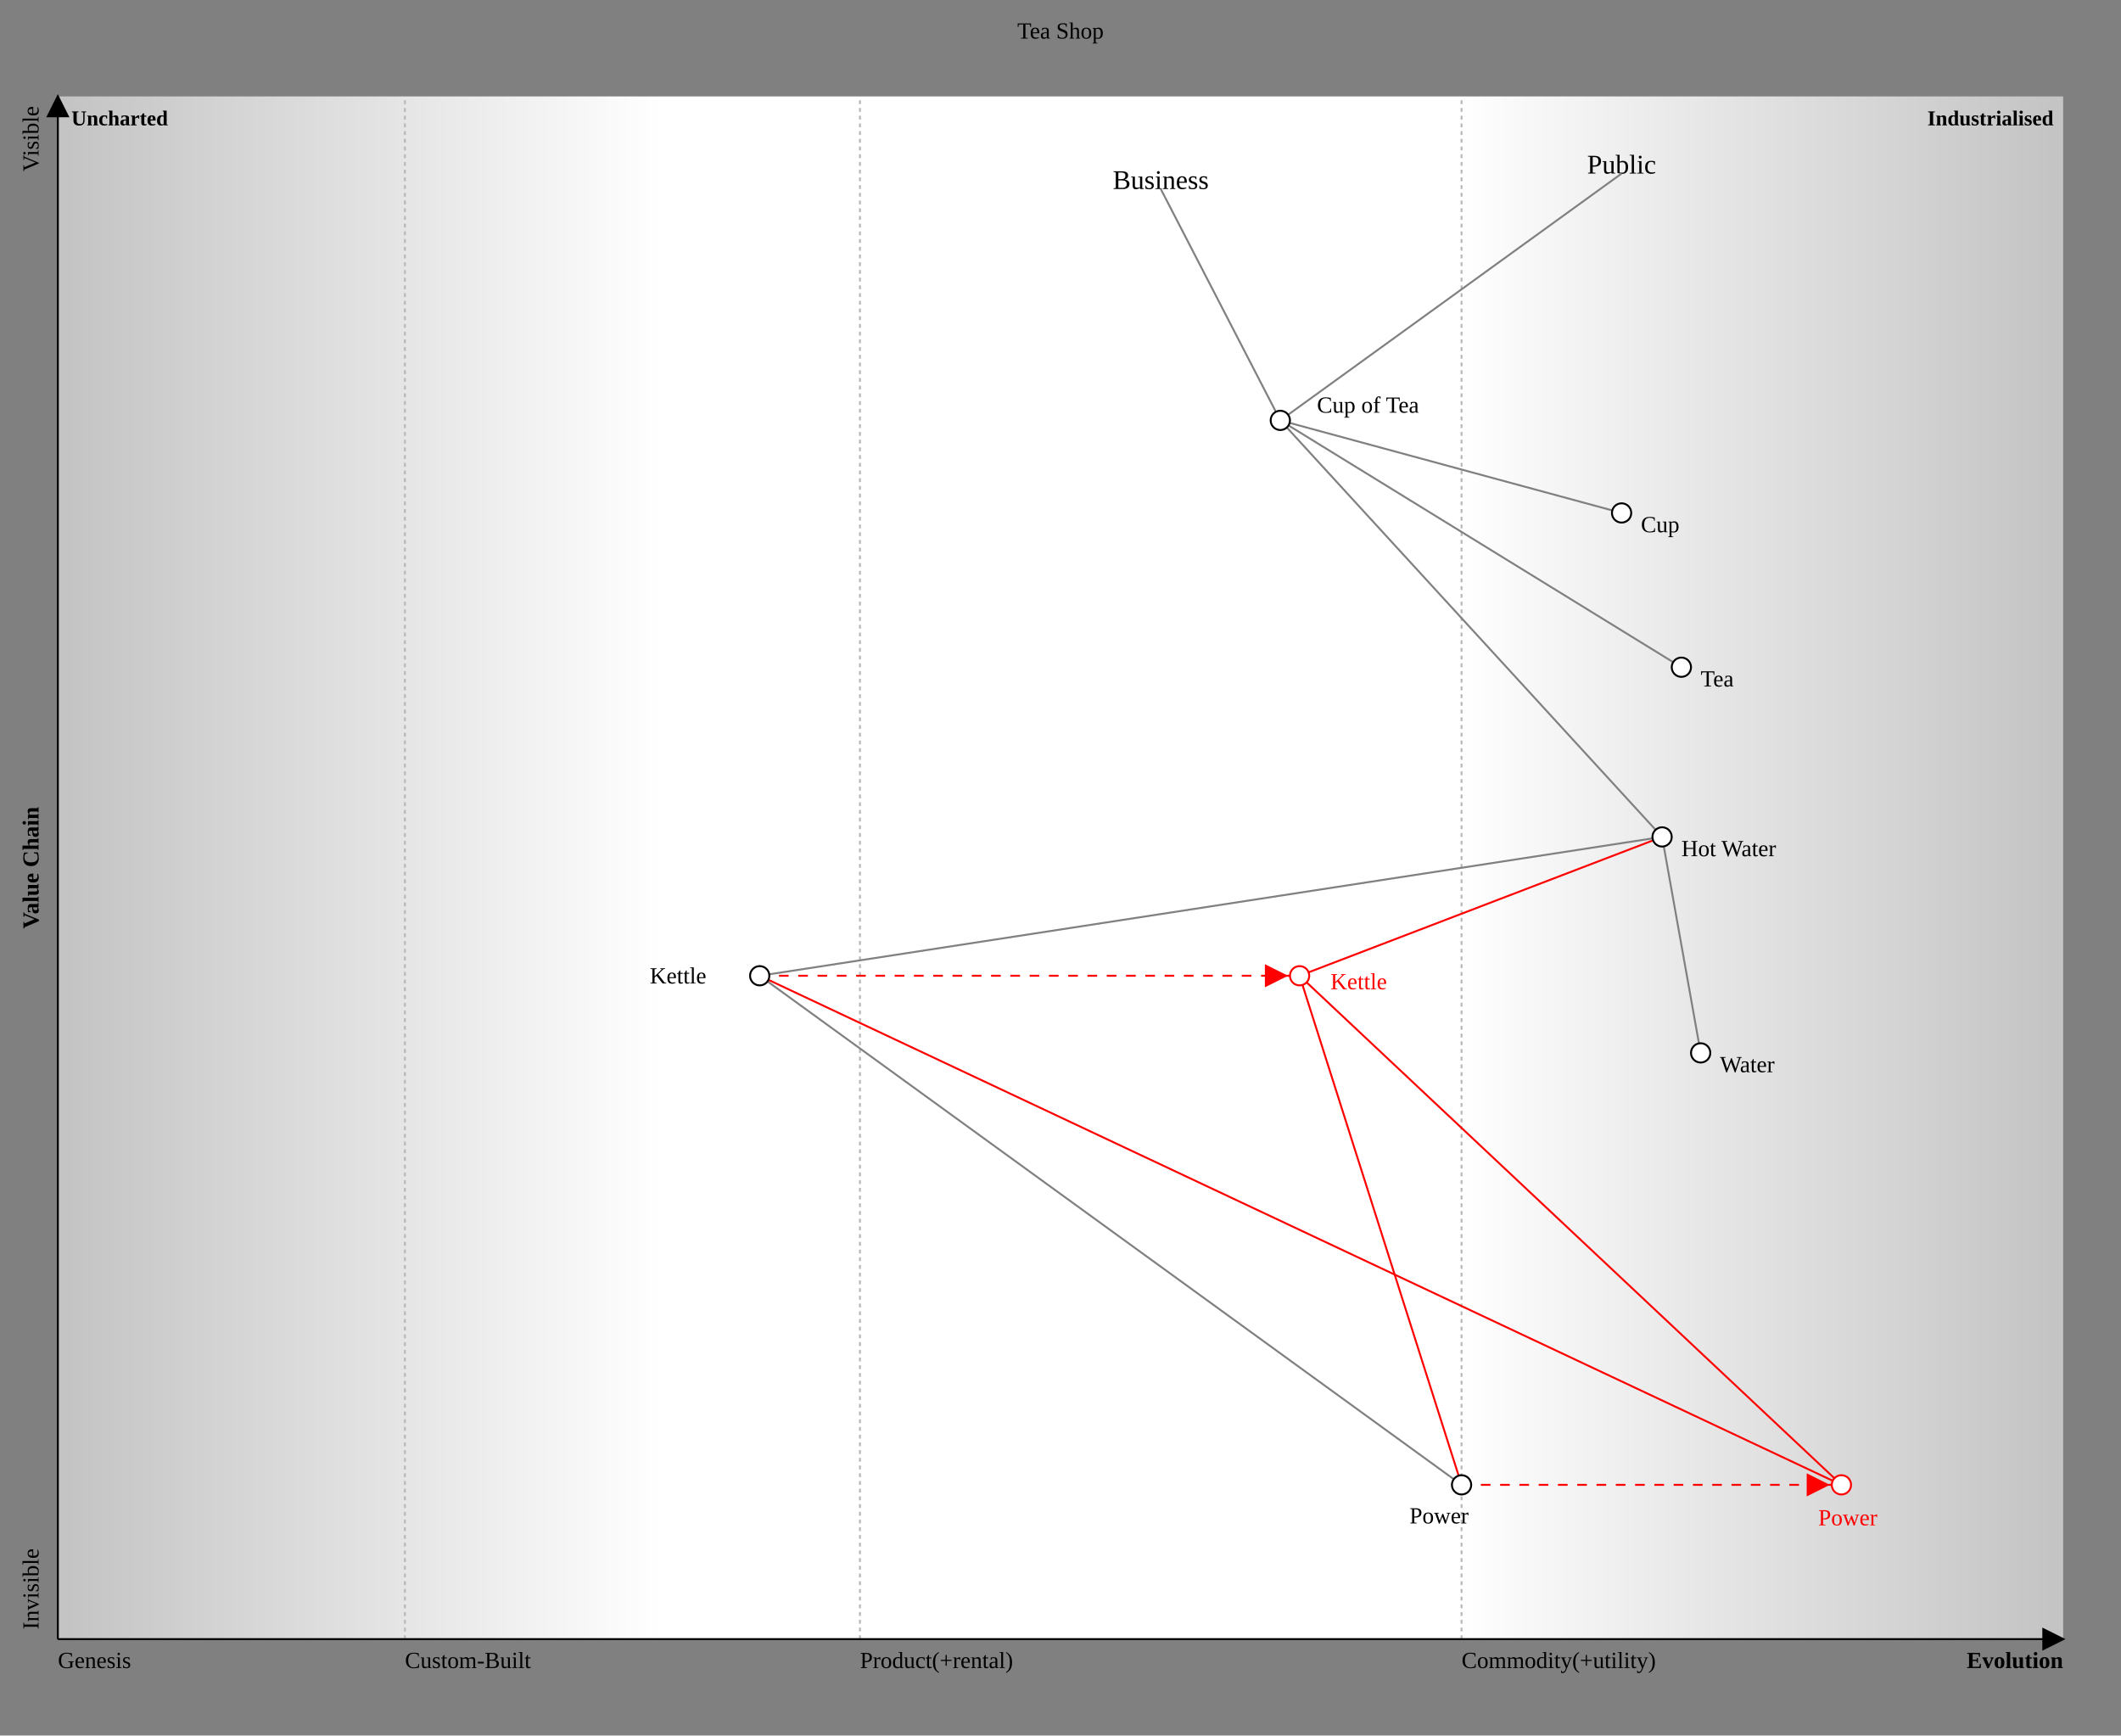
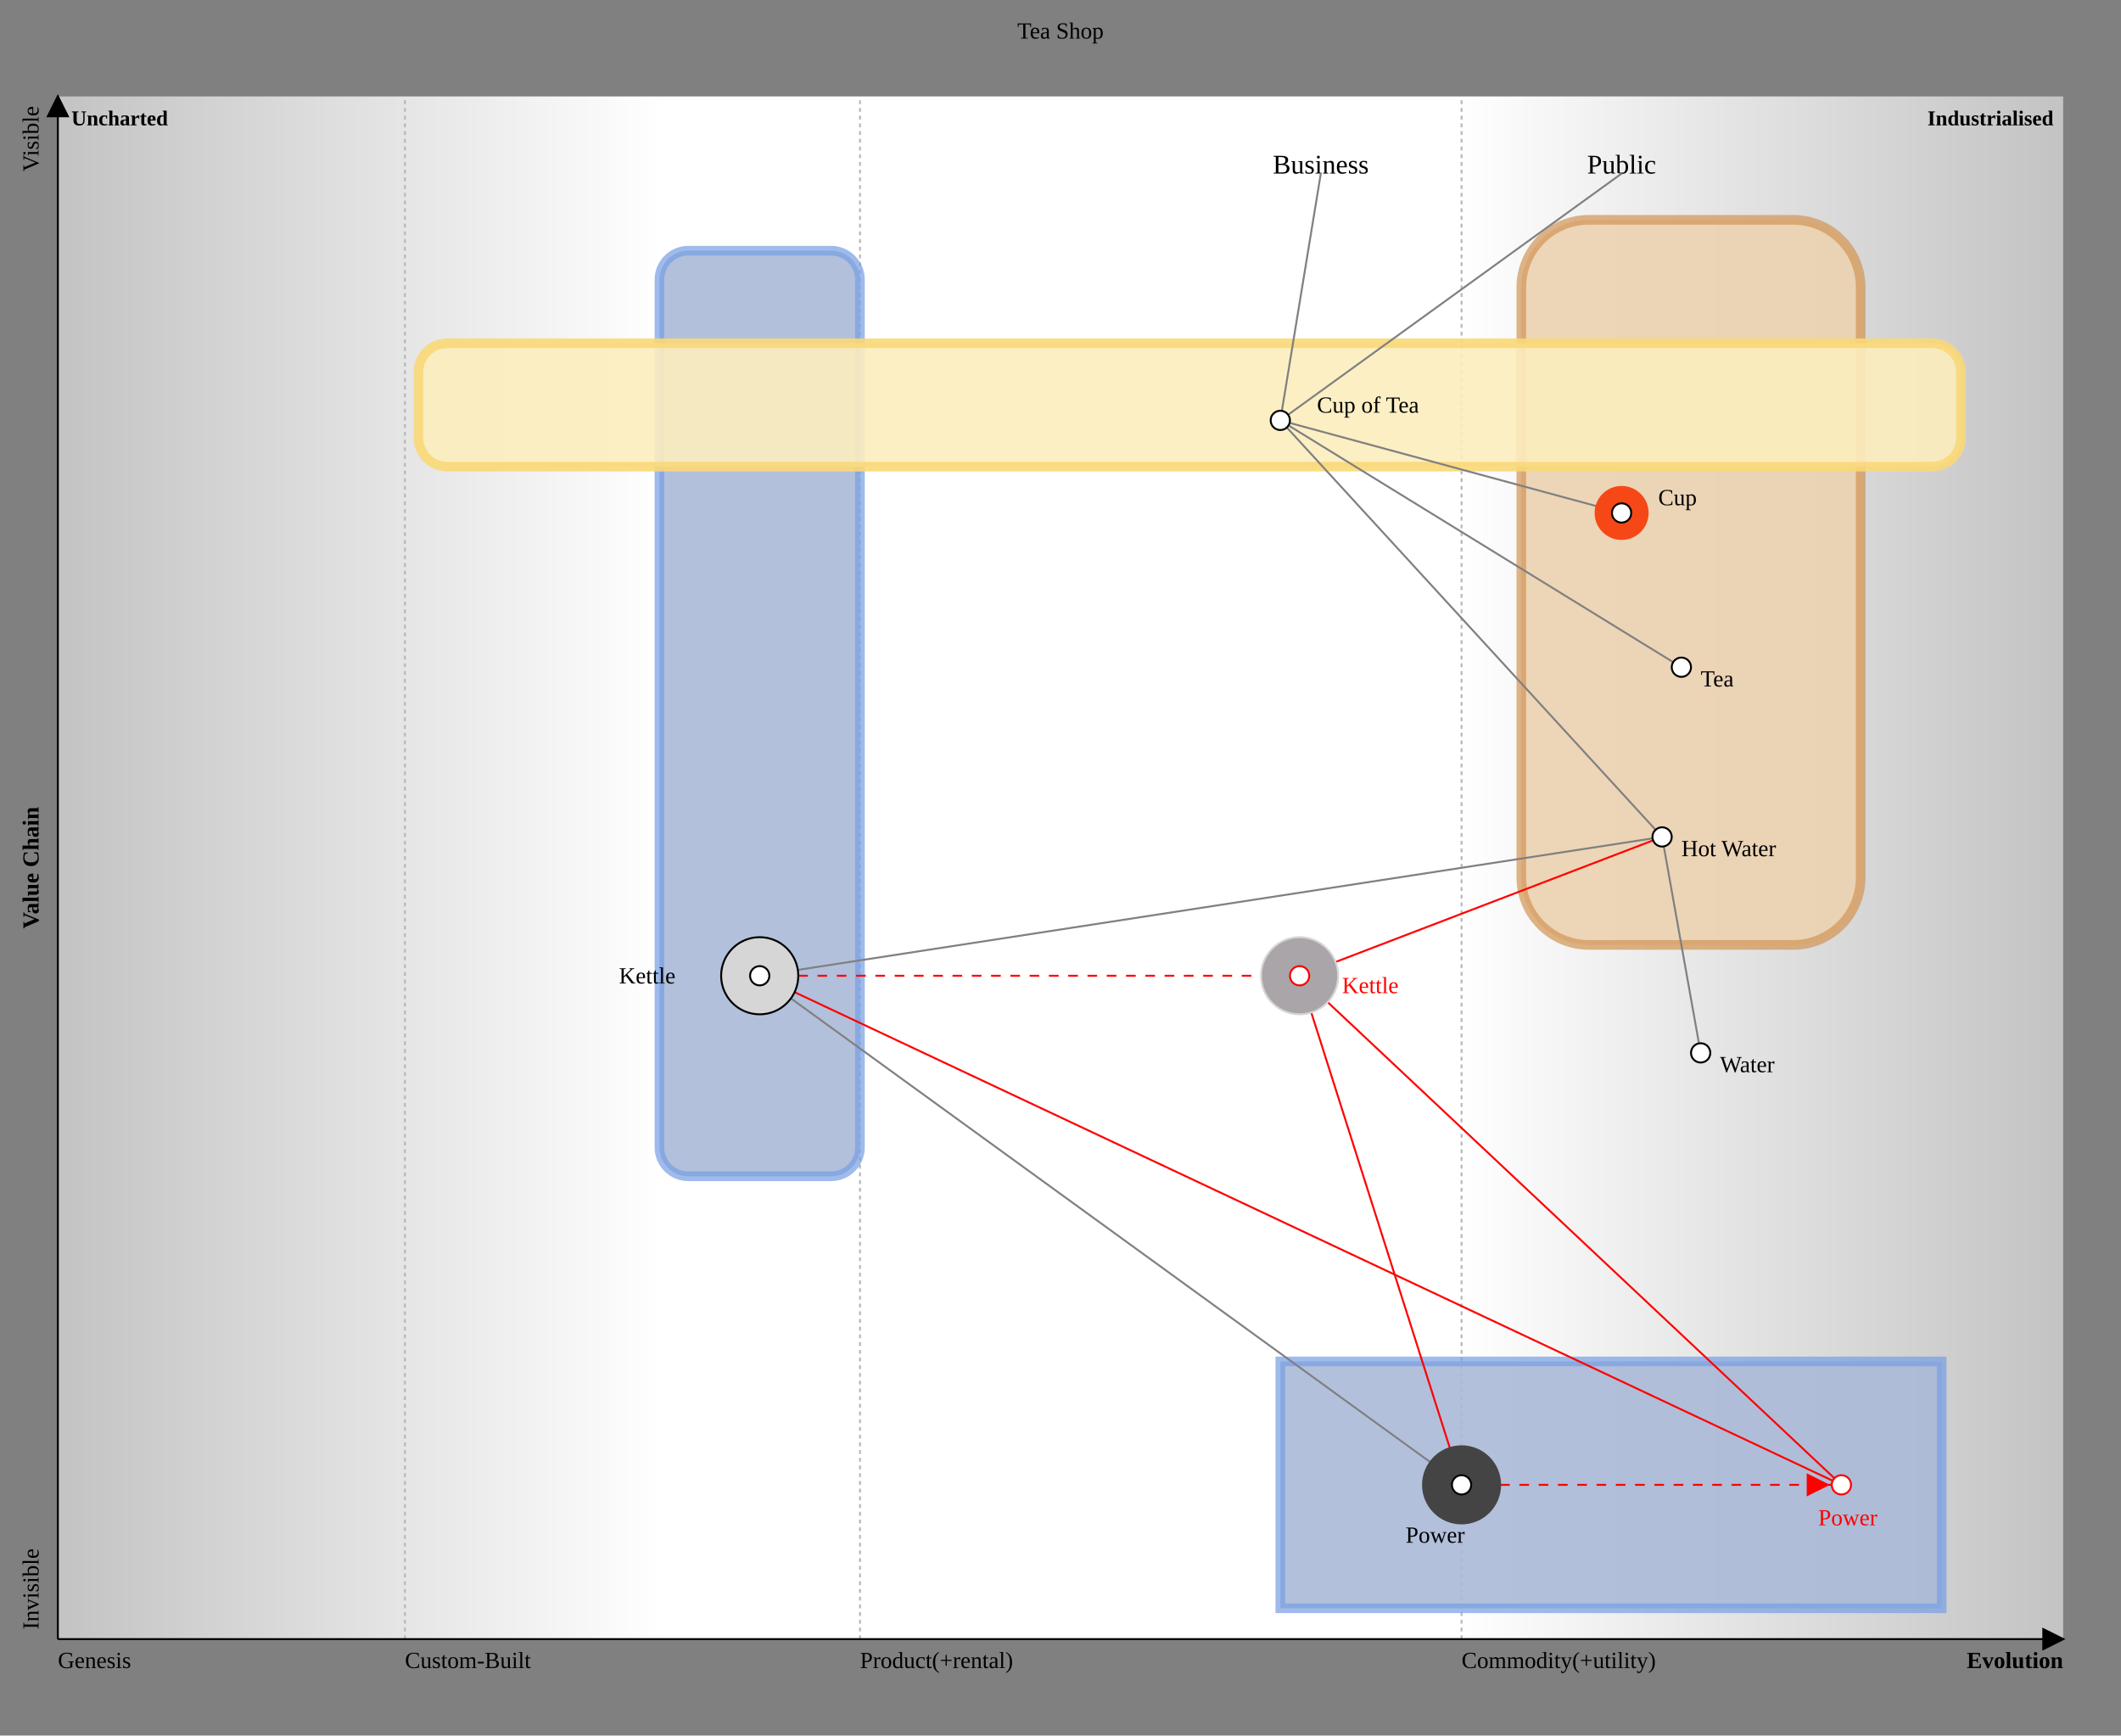
<svg xmlns="http://www.w3.org/2000/svg" width="100%" height="100%" viewBox="0 0 1100 900" preserveAspectRatio="xMidYMid meet">
  <rect x="0" y="0" width="1100" height="900" fill="rgb(128,128,128)" fill-opacity="1.0" />
  <defs>
    <linearGradient id="wardleyGradient" x1="0%" y1="0%" x2="100%" y2="0%">
      <stop offset="0%" stop-color="rgb(196,196,196)" />
      <stop offset="30%" stop-color="rgb(255,255,255)" />
      <stop offset="70%" stop-color="rgb(255,255,255)" />
      <stop offset="100%" stop-color="rgb(196,196,196)" />
    </linearGradient>
    <marker id="arrow" refX="15" refY="0" markerWidth="12" markerHeight="12" viewBox="0 -5 10 10">
      <path d="M0,-5L10,0L0,5" fill="rgb(255,0,0)" />
    </marker>
    <marker id="graphArrow" refX="9" refY="0" markerWidth="12" markerHeight="12" viewBox="0 -5 10 10">
      <path d="M0,-5L10,0L0,5" fill="rgb(0,0,0)" />
    </marker>
  </defs>
  <rect x="30" y="50" width="1040" height="800" style="fill:url(#wardleyGradient)" />
  <g transform=" translate(30,850) rotate(270)">
    <line x1="0" y1="0" x2="800" y2="0" stroke-width="1" marker-end="url(#graphArrow)" stroke="rgb(0,0,0)" stroke-opacity="1.0" />
    <line x1="0" y1="180" x2="800" y2="180" stroke-width="1" stroke-dasharray="2 2" stroke="rgb(184,184,184)" stroke-opacity="1.0" />
    <line x1="0" y1="416" x2="800" y2="416" stroke-width="1" stroke-dasharray="2 2" stroke="rgb(184,184,184)" stroke-opacity="1.0" />
    <line x1="0" y1="728" x2="800" y2="728" stroke-width="1" stroke-dasharray="2 2" stroke="rgb(184,184,184)" stroke-opacity="1.0" />
    <text x="5" y="-10" text-anchor="start">Invisible</text>
    <text x="795" y="-10" text-anchor="end">Visible</text>
    <text x="400" y="-10" font-weight="bold" text-anchor="middle">Value Chain</text>
  </g>
  <line x1="30" y1="850" x2="1070" y2="850" marker-end="url(#graphArrow)" stroke="rgb(0,0,0)" stroke-opacity="1.0" />
  <text x="37" y="65" font-weight="bold" font-size="11px" text-anchor="start">Uncharted</text>
  <text x="1065" y="65" font-weight="bold" font-size="11px" text-anchor="end">Industrialised</text>
  <text x="30" y="865">Genesis</text>
  <text x="210" y="865">Custom-Built</text>
  <text x="446" y="865">Product
(+rental)</text>
  <text x="758" y="865">Commodity
(+utility)</text>
  <text x="1070" y="865" font-weight="bold" text-anchor="end">Evolution</text>
  <text x="550" y="20" text-anchor="middle">Tea Shop</text>
  <g id="layer_0">
    <g id="element_1">
      <g transform=" translate(841,90)">
        <text x="0" y="0" font-size="14px" text-anchor="middle">Public</text>
      </g>
    </g>
    <g id="element_0">
-       <g transform=" translate(602,98)">
+       <g transform=" translate(685,90)">
        <text x="0" y="0" font-size="14px" text-anchor="middle">Business</text>
      </g>
    </g>
  </g>
+   <g id="layer_1">
+     <g id="element_13">
+       <g transform=" translate(664,706)">
+         <rect x="0" y="0" width="343" height="128" fill="rgb(170,185,215)" fill-opacity="0.9" stroke="rgb(119,159,229)" stroke-opacity="0.7" stroke-width="5px" />
+       </g>
+     </g>
+     <g id="element_12">
+       <g transform=" translate(342,130)">
+         <rect x="0" y="0" width="104" height="480" fill="rgb(170,185,215)" fill-opacity="0.9" stroke="rgb(119,159,229)" stroke-opacity="0.7" stroke-width="5px" ry="15" rx="15" />
+       </g>
+     </g>
+     <g id="element_14">
+       <g transform=" translate(789,114)">
+         <rect x="0" y="0" width="176" height="376" fill="rgb(236,210,177)" fill-opacity="0.9" stroke="rgb(210,149,84)" stroke-opacity="0.7" stroke-width="5px" ry="35" rx="35" />
+       </g>
+     </g>
+     <g id="element_11">
+       <g transform=" translate(217,178)">
+         <rect x="0" y="0" width="800" height="64" fill="rgb(252,237,190)" fill-opacity="0.9" stroke="rgb(250,216,120)" stroke-opacity="0.9" stroke-width="5px" ry="15" rx="15" />
+       </g>
+     </g>
+   </g>
  <g id="layer_5">
-     <g id="edge_2_3">
-       <line x1="664" y1="218" x2="841" y2="266" stroke-width="1" stroke="rgb(128,128,128)" stroke-opacity="1.0" />
+     <g id="edge_1_2">
+       <line x1="841" y1="90" x2="664" y2="218" stroke-width="1" stroke="rgb(128,128,128)" stroke-opacity="1.0" />
+     </g>
+     <g id="edge_7_8">
+       <line x1="394" y1="506" x2="674" y2="506" stroke-width="1" stroke-dasharray="5 5" marker-end="url(#arrow)" stroke="rgb(255,0,0)" stroke-opacity="1.0" />
+     </g>
+     <g id="edge_0_2">
+       <line x1="685" y1="90" x2="664" y2="218" stroke-width="1" stroke="rgb(128,128,128)" stroke-opacity="1.0" />
+     </g>
+     <g id="edge_5_6">
+       <line x1="862" y1="434" x2="882" y2="546" stroke-width="1" stroke="rgb(128,128,128)" stroke-opacity="1.0" />
+     </g>
+     <g id="edge_5_7">
+       <line x1="862" y1="434" x2="394" y2="506" stroke-width="1" stroke="rgb(128,128,128)" stroke-opacity="1.0" />
+     </g>
+     <g id="edge_5_8">
+       <line x1="862" y1="434" x2="674" y2="506" stroke-width="1" stroke="rgb(255,0,0)" stroke-opacity="1.0" />
+     </g>
+     <g id="edge_8_9">
+       <line x1="674" y1="506" x2="758" y2="770" stroke-width="1" stroke="rgb(255,0,0)" stroke-opacity="1.0" />
+     </g>
+     <g id="edge_8_10">
+       <line x1="674" y1="506" x2="955" y2="770" stroke-width="1" stroke="rgb(255,0,0)" stroke-opacity="1.0" />
+     </g>
+     <g id="edge_7_9">
+       <line x1="394" y1="506" x2="758" y2="770" stroke-width="1" stroke="rgb(128,128,128)" stroke-opacity="1.0" />
    </g>
    <g id="edge_2_4">
      <line x1="664" y1="218" x2="872" y2="346" stroke-width="1" stroke="rgb(128,128,128)" stroke-opacity="1.0" />
    </g>
    <g id="edge_2_5">
      <line x1="664" y1="218" x2="862" y2="434" stroke-width="1" stroke="rgb(128,128,128)" stroke-opacity="1.0" />
    </g>
-     <g id="edge_5_8">
-       <line x1="862" y1="434" x2="674" y2="506" stroke-width="1" stroke="rgb(255,0,0)" stroke-opacity="1.0" />
-     </g>
-     <g id="edge_5_6">
-       <line x1="862" y1="434" x2="882" y2="546" stroke-width="1" stroke="rgb(128,128,128)" stroke-opacity="1.0" />
-     </g>
-     <g id="edge_0_2">
-       <line x1="602" y1="98" x2="664" y2="218" stroke-width="1" stroke="rgb(128,128,128)" stroke-opacity="1.0" />
-     </g>
-     <g id="edge_1_2">
-       <line x1="841" y1="90" x2="664" y2="218" stroke-width="1" stroke="rgb(128,128,128)" stroke-opacity="1.0" />
-     </g>
-     <g id="edge_7_9">
-       <line x1="394" y1="506" x2="758" y2="770" stroke-width="1" stroke="rgb(128,128,128)" stroke-opacity="1.0" />
+     <g id="edge_9_10">
+       <line x1="758" y1="770" x2="955" y2="770" stroke-width="1" stroke-dasharray="5 5" marker-end="url(#arrow)" stroke="rgb(255,0,0)" stroke-opacity="1.0" />
    </g>
    <g id="edge_7_10">
      <line x1="394" y1="506" x2="955" y2="770" stroke-width="1" stroke="rgb(255,0,0)" stroke-opacity="1.0" />
    </g>
-     <g id="edge_7_8">
-       <line x1="394" y1="506" x2="674" y2="506" stroke-width="1" stroke-dasharray="5 5" marker-end="url(#arrow)" stroke="rgb(255,0,0)" stroke-opacity="1.0" />
-     </g>
-     <g id="edge_8_9">
-       <line x1="674" y1="506" x2="758" y2="770" stroke-width="1" stroke="rgb(255,0,0)" stroke-opacity="1.0" />
-     </g>
-     <g id="edge_8_10">
-       <line x1="674" y1="506" x2="955" y2="770" stroke-width="1" stroke="rgb(255,0,0)" stroke-opacity="1.0" />
-     </g>
-     <g id="edge_5_7">
-       <line x1="862" y1="434" x2="394" y2="506" stroke-width="1" stroke="rgb(128,128,128)" stroke-opacity="1.0" />
-     </g>
-     <g id="edge_9_10">
-       <line x1="758" y1="770" x2="955" y2="770" stroke-width="1" stroke-dasharray="5 5" marker-end="url(#arrow)" stroke="rgb(255,0,0)" stroke-opacity="1.0" />
+     <g id="edge_2_3">
+       <line x1="664" y1="218" x2="841" y2="266" stroke-width="1" stroke="rgb(128,128,128)" stroke-opacity="1.0" />
    </g>
  </g>
  <g id="layer_10">
+     <g id="element_7">
+       <g transform=" translate(394,506)">
+         <circle cx="0" cy="0" r="20" fill="rgb(214,214,214)" fill-opacity="1.0" stroke="rgb(0,0,0)" stroke-opacity="1.0" stroke-width="1" />
+         <circle cx="0" cy="0" r="5" fill="rgb(255,255,255)" fill-opacity="1.0" stroke="rgb(0,0,0)" stroke-opacity="1.0" stroke-width="1" />
+         <text x="-73" y="4" fill="rgb(0,0,0)" fill-opacity="1.0">Kettle</text>
+       </g>
+     </g>
+     <g id="element_9">
+       <g transform=" translate(758,770)">
+         <circle cx="0" cy="0" r="20" fill="rgb(68,68,68)" fill-opacity="1.0" stroke="rgb(68,68,68)" stroke-opacity="1.0" stroke-width="1" />
+         <circle cx="0" cy="0" r="5" fill="rgb(255,255,255)" fill-opacity="1.0" stroke="rgb(0,0,0)" stroke-opacity="1.0" stroke-width="1" />
+         <text x="-29" y="30" fill="rgb(0,0,0)" fill-opacity="1.0">Power</text>
+       </g>
+     </g>
+     <g id="element_5">
+       <g transform=" translate(862,434)">
+         <circle cx="0" cy="0" r="5" fill="rgb(255,255,255)" fill-opacity="1.0" stroke="rgb(0,0,0)" stroke-opacity="1.0" stroke-width="1" />
+         <text x="10" y="10" fill="rgb(0,0,0)" fill-opacity="1.0">Hot Water</text>
+       </g>
+     </g>
+     <g id="element_8">
+       <g transform=" translate(674,506)">
+         <circle cx="0" cy="0" r="20" fill="rgb(170,165,169)" fill-opacity="1.0" stroke="rgb(214,214,214)" stroke-opacity="1.0" stroke-width="1" />
+         <circle cx="0" cy="0" r="5" fill="rgb(255,255,255)" fill-opacity="1.0" stroke="rgb(255,0,0)" stroke-opacity="1.0" stroke-width="1" />
+         <text x="22" y="9" fill="rgb(255,0,0)" fill-opacity="1.0">Kettle</text>
+       </g>
+     </g>
+     <g id="element_10">
+       <g transform=" translate(955,770)">
+         <circle cx="0" cy="0" r="5" fill="rgb(255,255,255)" fill-opacity="1.0" stroke="rgb(255,0,0)" stroke-opacity="1.0" stroke-width="1" />
+         <text x="-12" y="21" fill="rgb(255,0,0)" fill-opacity="1.0">Power</text>
+       </g>
+     </g>
    <g id="element_3">
      <g transform=" translate(841,266)">
+         <circle cx="0" cy="0" r="14" fill="rgb(246,72,22)" fill-opacity="1.0" stroke-width="1" />
        <circle cx="0" cy="0" r="5" fill="rgb(255,255,255)" fill-opacity="1.0" stroke="rgb(0,0,0)" stroke-opacity="1.0" stroke-width="1" />
-         <text x="10" y="10" fill="rgb(0,0,0)" fill-opacity="1.0">Cup</text>
+         <text x="19" y="-4" fill="rgb(0,0,0)" fill-opacity="1.0">Cup</text>
+       </g>
+     </g>
+     <g id="element_2">
+       <g transform=" translate(664,218)">
+         <circle cx="0" cy="0" r="5" fill="rgb(255,255,255)" fill-opacity="1.0" stroke="rgb(0,0,0)" stroke-opacity="1.0" stroke-width="1" />
+         <text x="19" y="-4" fill="rgb(0,0,0)" fill-opacity="1.0">Cup of Tea</text>
      </g>
    </g>
    <g id="element_4">
      <g transform=" translate(872,346)">
        <circle cx="0" cy="0" r="5" fill="rgb(255,255,255)" fill-opacity="1.0" stroke="rgb(0,0,0)" stroke-opacity="1.0" stroke-width="1" />
        <text x="10" y="10" fill="rgb(0,0,0)" fill-opacity="1.0">Tea</text>
      </g>
    </g>
-     <g id="element_5">
-       <g transform=" translate(862,434)">
-         <circle cx="0" cy="0" r="5" fill="rgb(255,255,255)" fill-opacity="1.0" stroke="rgb(0,0,0)" stroke-opacity="1.0" stroke-width="1" />
-         <text x="10" y="10" fill="rgb(0,0,0)" fill-opacity="1.0">Hot Water</text>
-       </g>
-     </g>
    <g id="element_6">
      <g transform=" translate(882,546)">
        <circle cx="0" cy="0" r="5" fill="rgb(255,255,255)" fill-opacity="1.0" stroke="rgb(0,0,0)" stroke-opacity="1.0" stroke-width="1" />
        <text x="10" y="10" fill="rgb(0,0,0)" fill-opacity="1.0">Water</text>
      </g>
    </g>
-     <g id="element_9">
-       <g transform=" translate(758,770)">
-         <circle cx="0" cy="0" r="5" fill="rgb(255,255,255)" fill-opacity="1.0" stroke="rgb(0,0,0)" stroke-opacity="1.0" stroke-width="1" />
-         <text x="-27" y="20" fill="rgb(0,0,0)" fill-opacity="1.0">Power</text>
-       </g>
-     </g>
-     <g id="element_2">
-       <g transform=" translate(664,218)">
-         <circle cx="0" cy="0" r="5" fill="rgb(255,255,255)" fill-opacity="1.0" stroke="rgb(0,0,0)" stroke-opacity="1.0" stroke-width="1" />
-         <text x="19" y="-4" fill="rgb(0,0,0)" fill-opacity="1.0">Cup of Tea</text>
-       </g>
-     </g>
-     <g id="element_7">
-       <g transform=" translate(394,506)">
-         <circle cx="0" cy="0" r="5" fill="rgb(255,255,255)" fill-opacity="1.0" stroke="rgb(0,0,0)" stroke-opacity="1.0" stroke-width="1" />
-         <text x="-57" y="4" fill="rgb(0,0,0)" fill-opacity="1.0">Kettle</text>
-       </g>
-     </g>
-     <g id="element_8">
-       <g transform=" translate(674,506)">
-         <circle cx="0" cy="0" r="5" fill="rgb(255,255,255)" fill-opacity="1.0" stroke="rgb(255,0,0)" stroke-opacity="1.0" stroke-width="1" />
-         <text x="16" y="7" fill="rgb(255,0,0)" fill-opacity="1.0">Kettle</text>
-       </g>
-     </g>
-     <g id="element_10">
-       <g transform=" translate(955,770)">
-         <circle cx="0" cy="0" r="5" fill="rgb(255,255,255)" fill-opacity="1.0" stroke="rgb(255,0,0)" stroke-opacity="1.0" stroke-width="1" />
-         <text x="-12" y="21" fill="rgb(255,0,0)" fill-opacity="1.0">Power</text>
-       </g>
-     </g>
  </g>
</svg>
